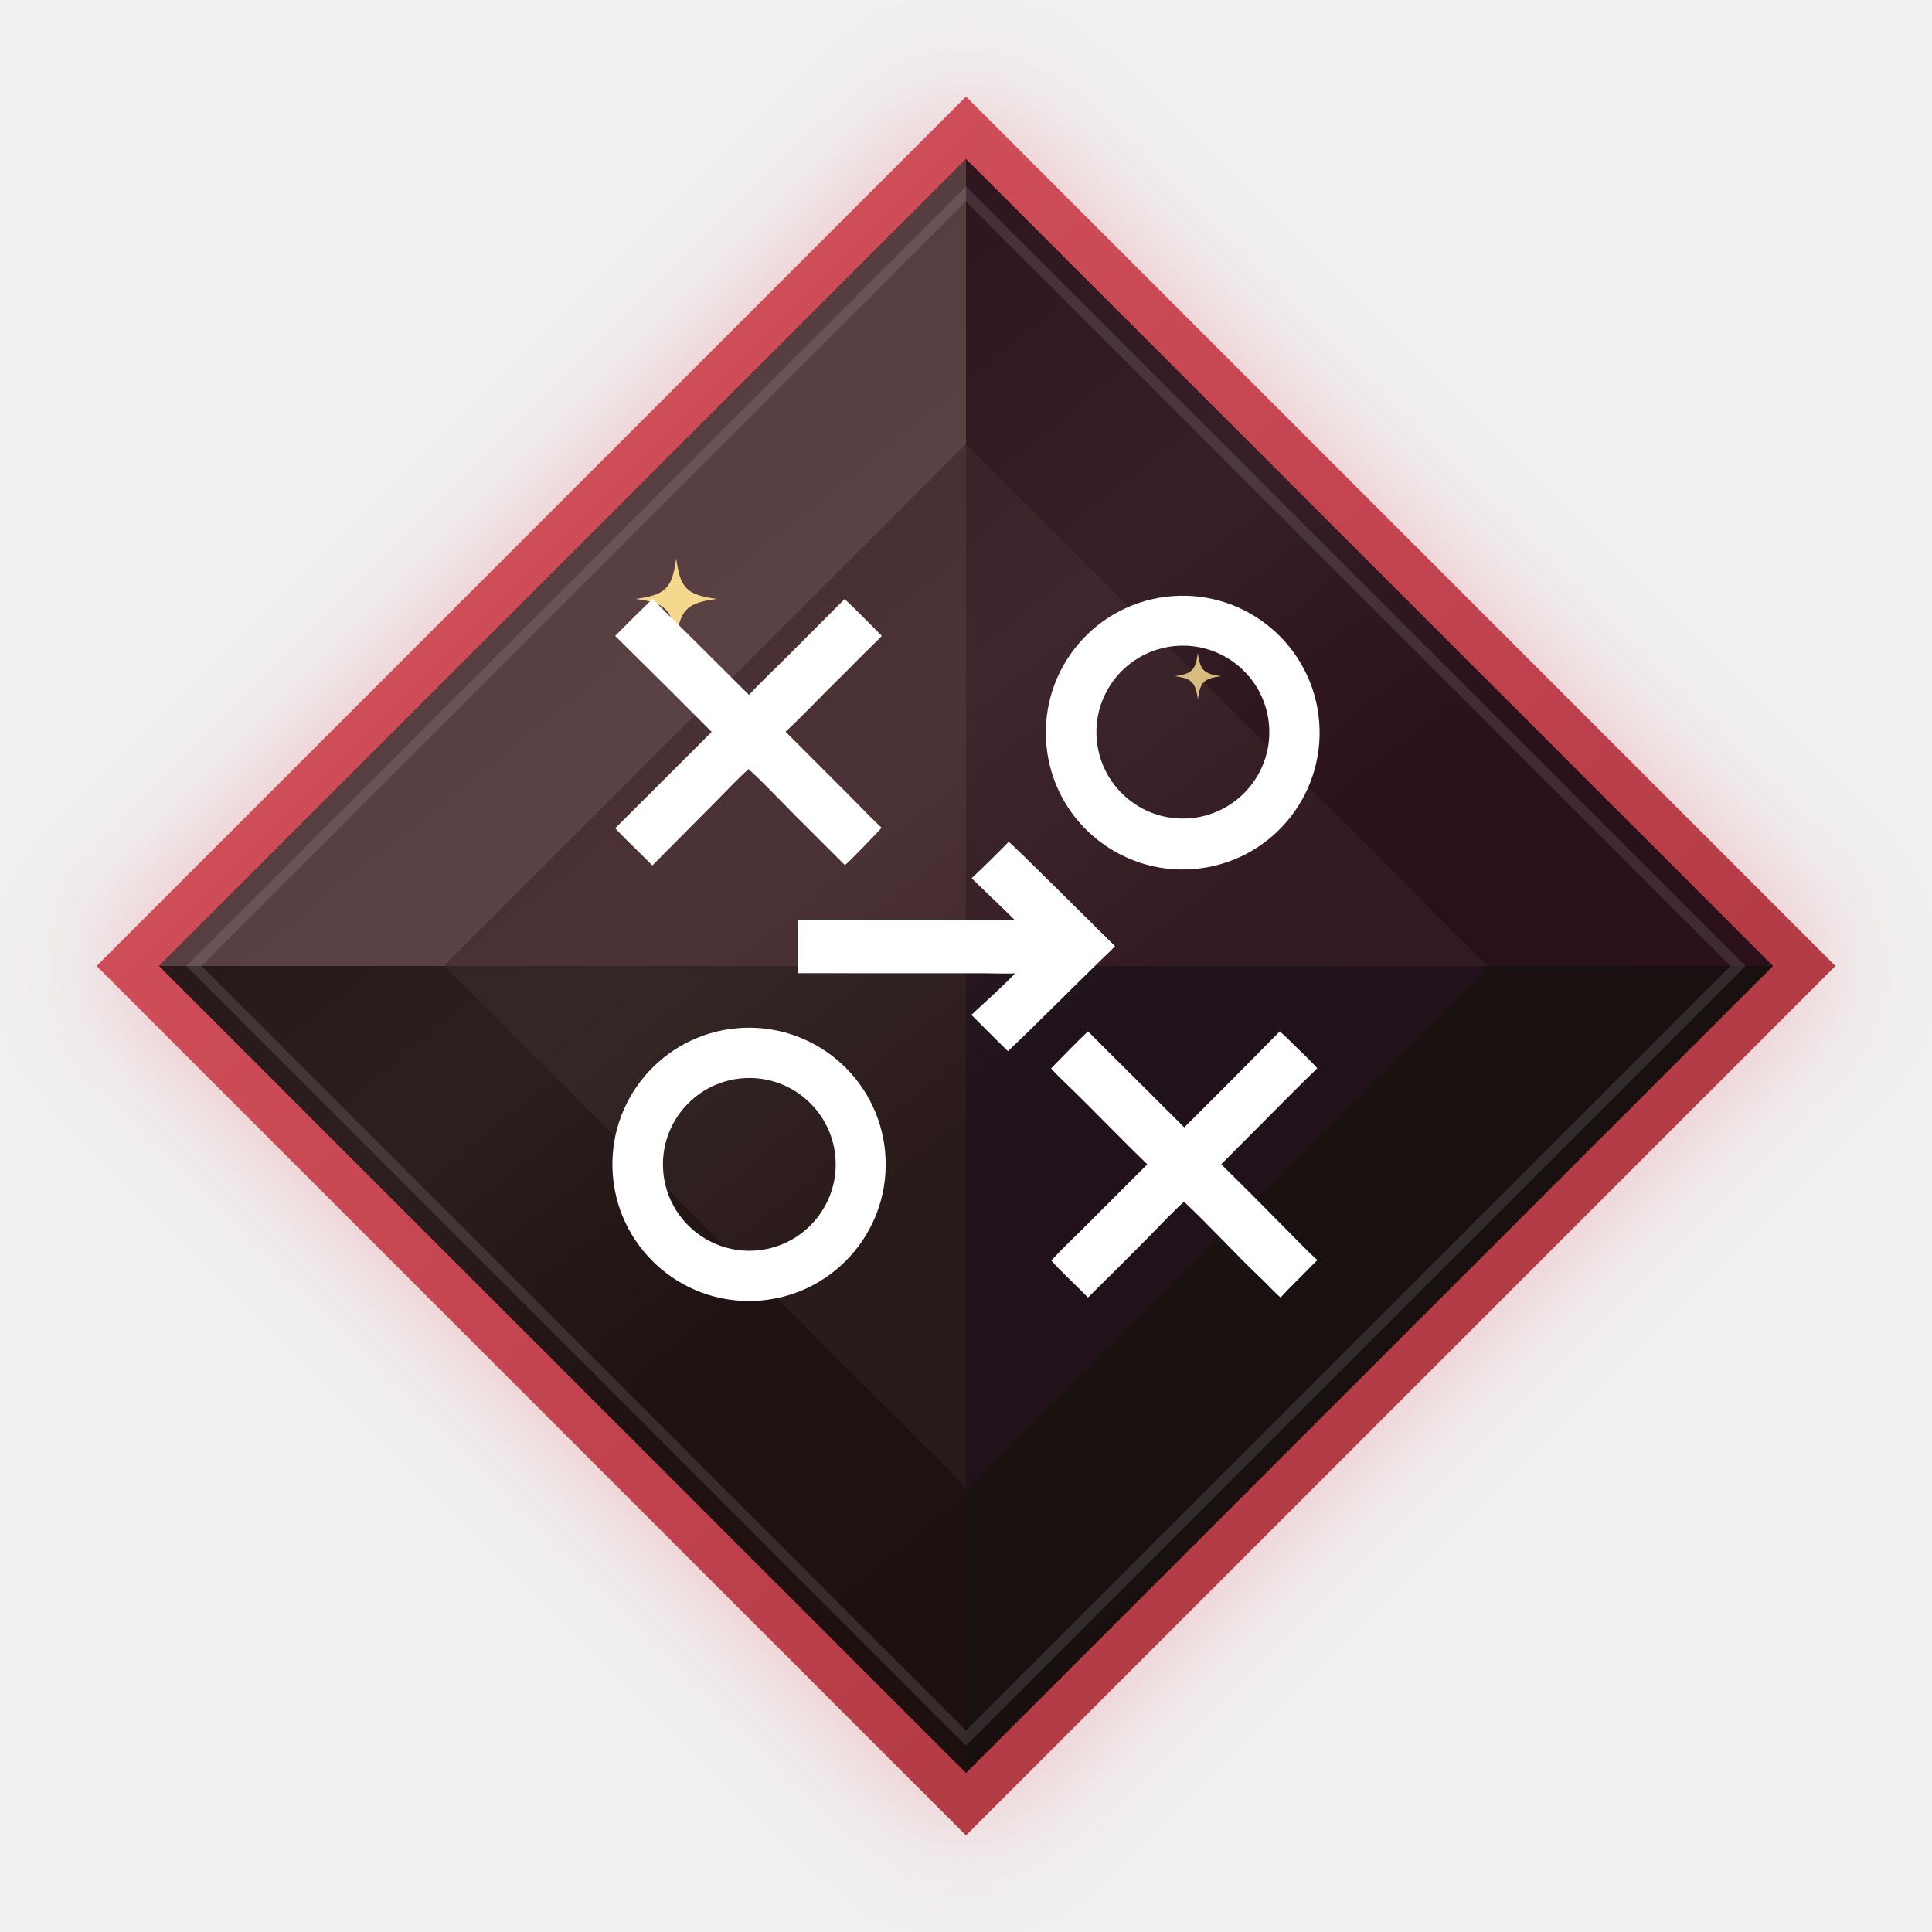
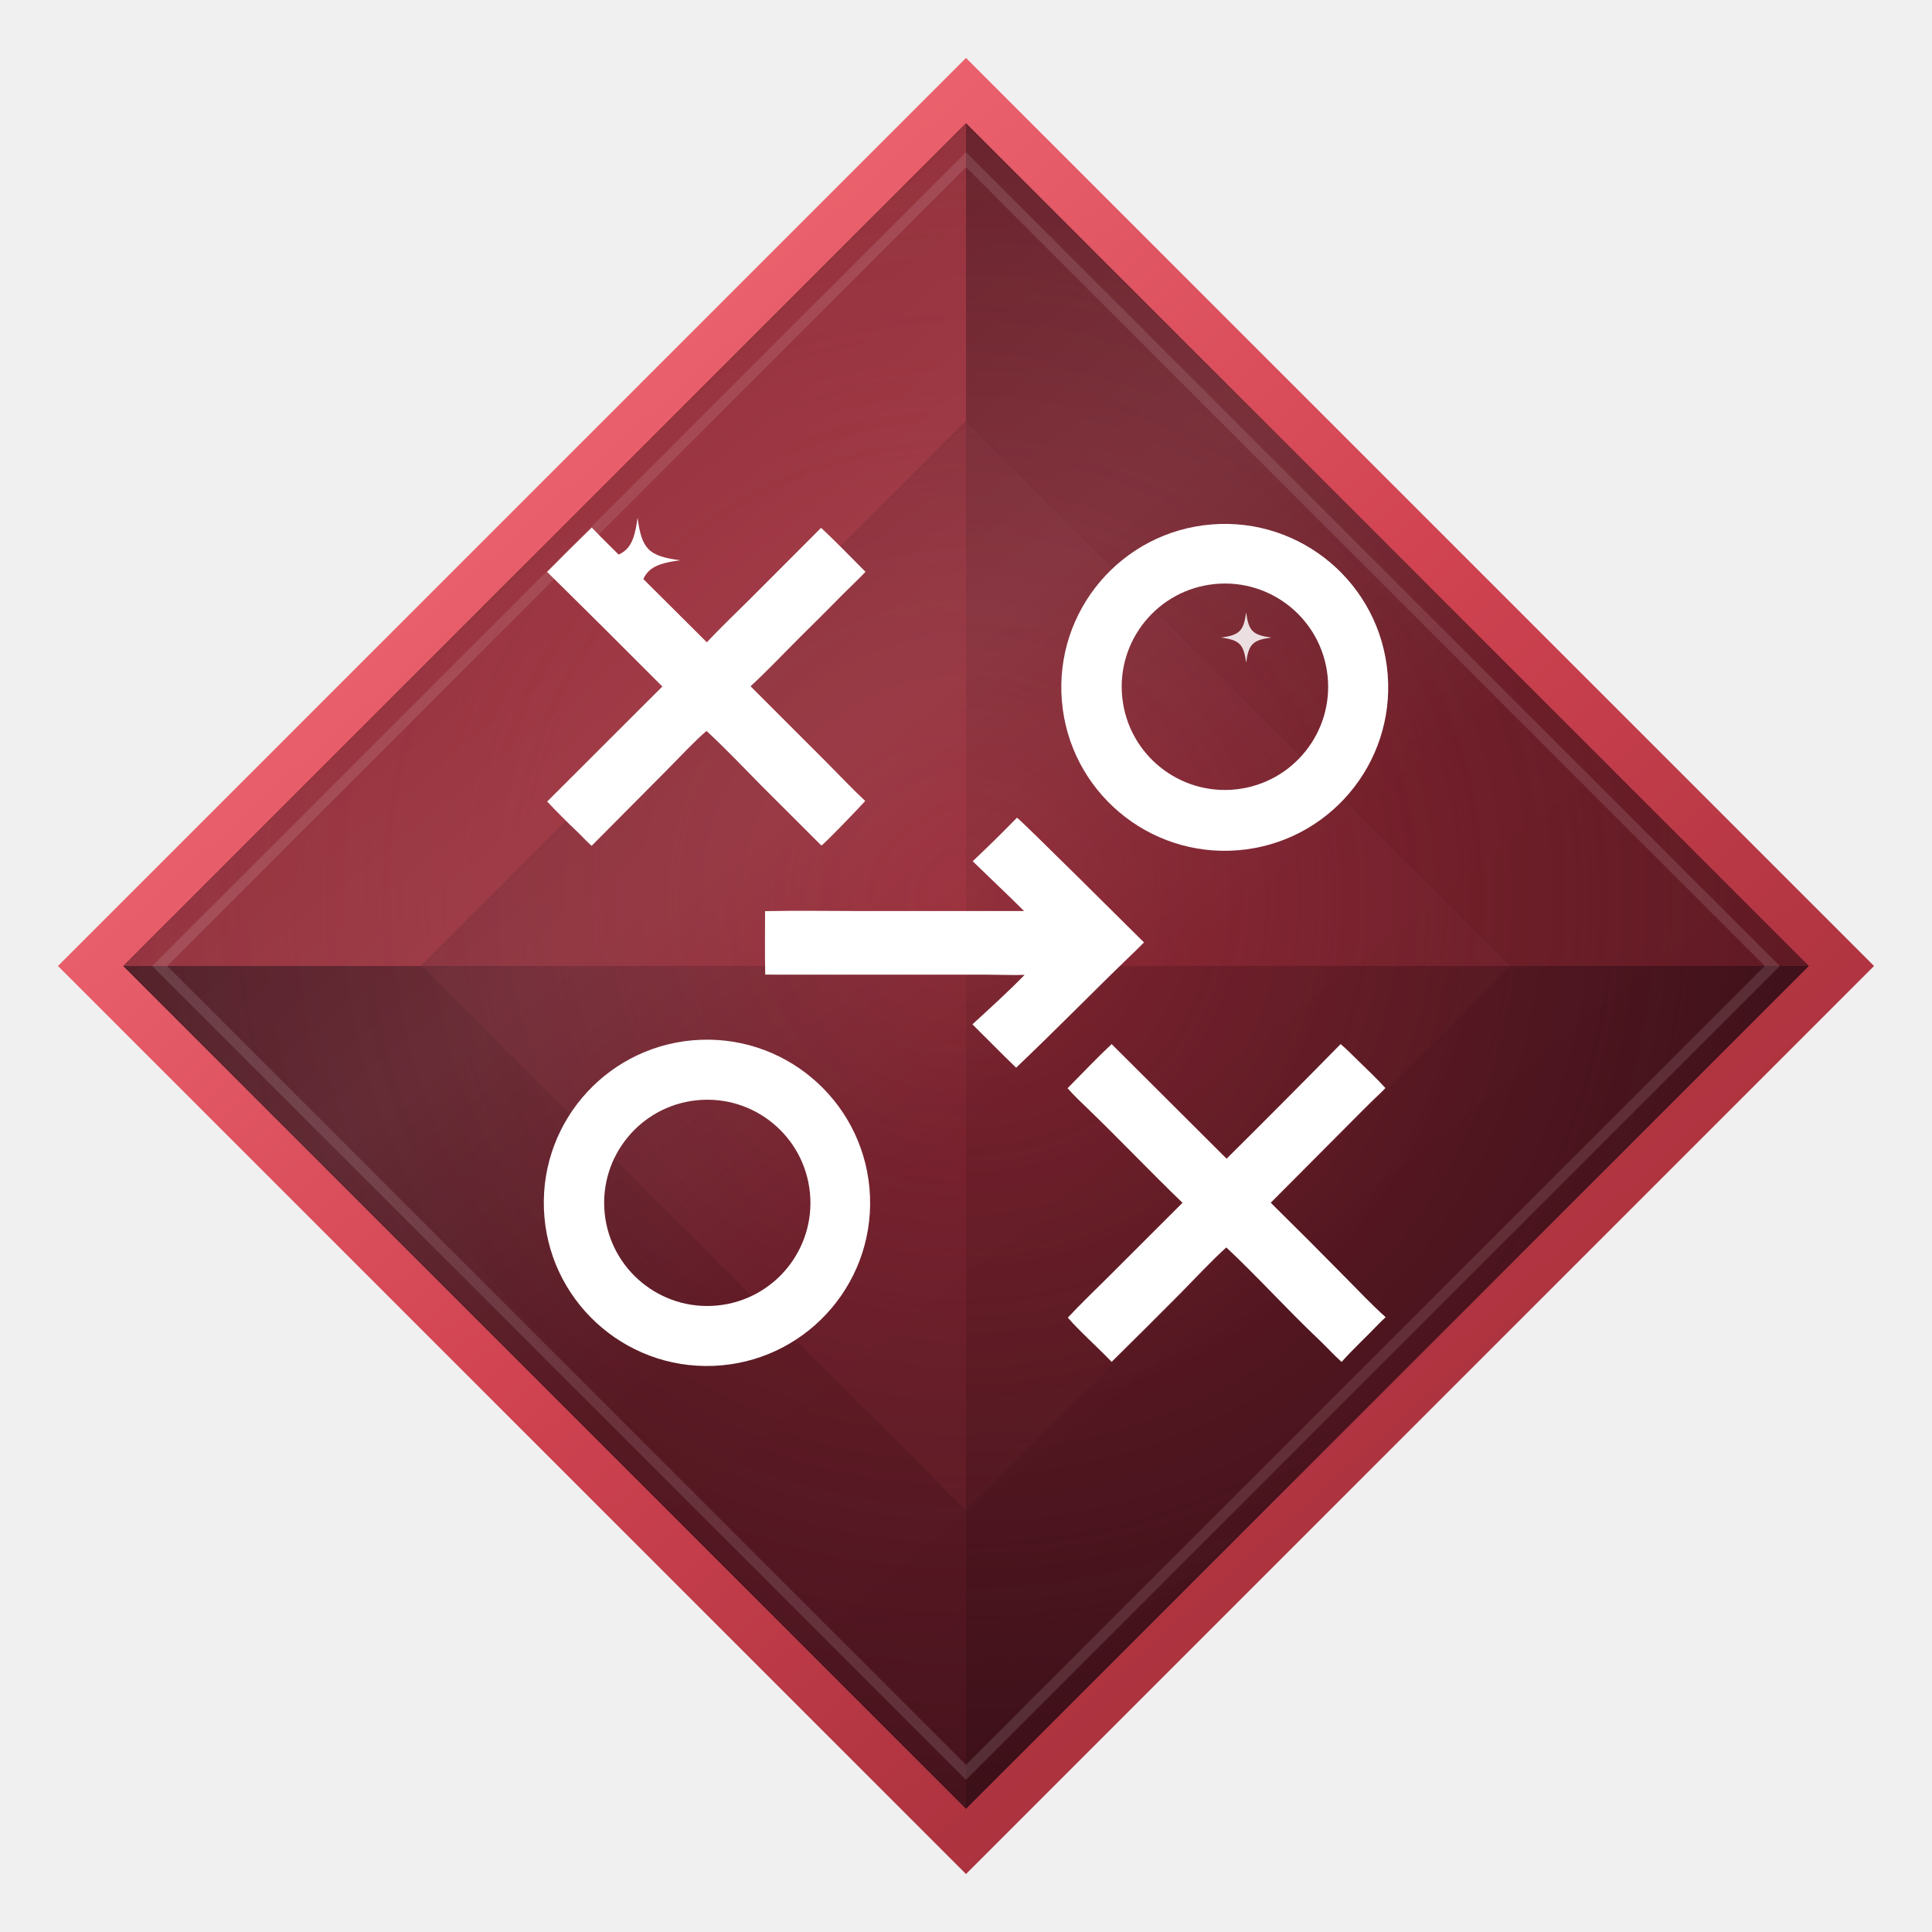
<svg xmlns="http://www.w3.org/2000/svg" viewBox="0 0 200 200" width="200" height="200" role="img" aria-label="qi">
  <defs>
-     <linearGradient id="rb_qi" x1="0" y1="0" x2="1" y2="1">
-       <stop offset="0" stop-color="#DA5660" />
-       <stop offset=".55" stop-color="#C0424E" />
-       <stop offset="1" stop-color="#A13238" />
+     <linearGradient id="rb_qi" x1=".05" y1="0" x2=".95" y2="1">
+       <stop offset="0" stop-color="#FF7A84" />
+       <stop offset=".5" stop-color="#D14351" />
+       <stop offset="1" stop-color="#8E2530" />
    </linearGradient>
    <linearGradient id="st_qi" x1=".1" y1="0" x2=".9" y2="1">
      <stop offset="0" stop-color="#fff" stop-opacity="0" />
-       <stop offset=".40" stop-color="#fff" stop-opacity=".075" />
+       <stop offset=".38" stop-color="#fff" stop-opacity=".10" />
      <stop offset=".56" stop-color="#fff" stop-opacity=".02" />
      <stop offset="1" stop-color="#fff" stop-opacity="0" />
    </linearGradient>
-     <filter id="g1_qi" x="-45%" y="-45%" width="190%" height="190%">
-       <feGaussianBlur stdDeviation="6" />
-     </filter>
-     <filter id="g2_qi" x="-60%" y="-60%" width="220%" height="220%">
-       <feGaussianBlur stdDeviation="13" />
-     </filter>
+     <radialGradient id="ig_qi" cx=".5" cy=".46" r=".55">
+       <stop offset="0" stop-color="#B22C3A" stop-opacity="0.55" />
+       <stop offset=".6" stop-color="#B22C3A" stop-opacity=".18" />
+       <stop offset="1" stop-color="#B22C3A" stop-opacity="0" />
+     </radialGradient>
    <clipPath id="cp_qi">
-       <path d="M100.00,16.48 L183.52,100.00 L100.00,183.52 L16.48,100.00 Z" />
+       <path d="M100.00,12.77 L187.23,100.00 L100.00,187.23 L12.77,100.00 Z" />
    </clipPath>
    <mask id="pk_qi" maskUnits="userSpaceOnUse" x="0" y="0" width="200" height="200">
-       <g transform="translate(57.534,55.712) scale(0.100277)">
+       <g transform="translate(49.296,47.121) scale(0.119729)">
        <path fill="#fff" d="M 635.923,59.87 C 713.605,53.644 781.666,111.48 788.055,189.149 C 794.445,266.818 736.751,334.999 659.096,341.552 C 581.21,348.123 512.782,290.221 506.373,212.322 C 499.965,134.422 558.01,66.116 635.923,59.87 Z" />
        <path fill="#000" d="M 638.511,111.407 C 687.299,106.545 730.872,141.952 736.096,190.703 C 741.319,239.453 706.236,283.288 657.526,288.873 C 608.302,294.517 563.903,258.983 558.624,209.719 C 553.346,160.454 589.208,116.32 638.511,111.407 Z" />
        <path fill="#fff" d="M 194.305,505.451 C 272.101,502.573 337.524,563.256 340.493,641.049 C 343.461,718.842 282.853,784.335 205.064,787.393 C 127.148,790.457 61.524,729.728 58.55,651.808 C 55.577,573.888 116.382,508.335 194.305,505.451 Z" />
        <path fill="#000" d="M 191.26,557.687 C 240.238,552.973 283.778,588.822 288.553,637.794 C 293.328,686.766 257.533,730.351 208.567,735.186 C 159.515,740.031 115.837,704.159 111.054,655.101 C 106.27,606.043 142.196,562.409 191.26,557.687 Z" />
        <path fill="#fff" d="M 99.915,62.601 C 111.219,74.385 123.368,86.018 134.96,97.586 L 199.42,161.775 C 210.698,149.668 226.242,134.808 238.114,122.999 L 298.168,62.839 C 310.159,73.827 324.807,89.097 336.597,100.849 C 330.051,107.716 323.323,114.008 316.641,120.685 C 304.545,132.981 292.349,145.178 280.055,157.275 C 266.637,170.627 250.998,187.182 237.216,199.803 L 302.766,265.367 C 313.51,276.116 325.354,288.721 336.355,298.957 C 332.194,303.709 300.843,336.452 298.423,337.467 L 246.709,285.846 C 231.996,270.941 214.34,252.369 199.113,238.423 C 189.975,246.069 173.413,263.658 164.67,272.458 L 99.773,337.785 C 95.227,333.683 91.155,329.138 86.753,324.95 C 77.955,316.581 69.685,308.307 61.358,299.468 L 160.949,200.007 C 127.912,166.795 94.698,133.761 61.308,100.904 C 74.034,87.994 86.904,75.225 99.915,62.601 Z" />
        <path fill="#fff" d="M 549.402,509.168 L 648.801,608.251 C 681.881,575.439 714.747,542.413 747.397,509.174 C 752.898,513.774 757.602,518.752 762.753,523.722 C 770.762,531.452 778.609,538.957 786.123,547.169 C 783.353,550.258 778.215,554.914 775.072,557.969 C 769.219,563.695 763.42,569.475 757.674,575.308 L 686.964,646.334 C 708.79,667.823 730.443,689.487 751.921,711.324 C 763.156,722.626 774.473,734.713 786.333,745.287 C 783.965,747.461 781.605,749.733 779.386,752.059 C 769.197,762.736 758.027,772.964 748.24,783.983 C 741.898,778.389 734.443,770.196 728.072,764.167 C 701.098,738.644 675.594,710.302 648.553,684.991 C 636.421,695.83 621.25,712.144 609.585,723.947 C 589.634,744.049 569.574,764.043 549.407,783.928 C 538.645,772.567 520.754,756.549 511.544,745.691 C 522.169,734.152 535.709,721.287 546.993,710.017 L 610.69,646.385 C 583.088,619.842 556.586,591.858 529.026,565.25 C 523.1,559.528 516.697,553.537 511.319,547.337 C 522.999,535.444 537.379,520.429 549.402,509.168 Z" />
        <path fill="#fff" d="M 467.538,313.443 C 470.033,314.407 567.726,411.801 577.399,421.271 C 573.053,425.768 568.358,430.176 563.846,434.538 C 531.374,465.927 499.572,498.503 466.83,529.58 C 454.185,517.435 441.585,504.46 429.055,492.086 C 443.09,479.188 461.087,462.908 474.143,449.327 C 465.129,449.689 451.623,449.161 442.08,449.16 L 249.895,449.116 C 249.498,431.106 249.76,412.313 249.761,394.245 C 277.174,393.635 306.308,394.124 333.898,394.144 L 473.697,394.128 C 459.088,379.52 444.053,365.488 429.279,351.073 C 442.305,338.81 455.061,326.263 467.538,313.443 Z" />
      </g>
    </mask>
  </defs>
-   <path d="M100.00,10.00 L190.00,100.00 L100.00,190.00 L10.00,100.00 Z" fill="#E63946" opacity=".28" filter="url(#g1_qi)" />
-   <path d="M100.00,10.00 L190.00,100.00 L100.00,190.00 L10.00,100.00 Z" fill="url(#rb_qi)" />
-   <path d="M100.00,16.48 L183.52,100.00 L100.00,183.52 L16.48,100.00 Z" fill="#1A0E11" />
+   <path d="M100.00,6.00 L194.00,100.00 L100.00,194.00 L6.00,100.00 Z" fill="url(#rb_qi)" />
+   <path d="M100.00,12.77 L187.23,100.00 L100.00,187.23 L12.77,100.00 Z" fill="#1A0E11" />
  <g clip-path="url(#cp_qi)">
-     <path d="M100.00,46.00 L46.00,100.00 L16.48,100.00 L100.00,16.48 Z" fill="#4F3538" />
-     <path d="M100.00,46.00 L154.00,100.00 L183.52,100.00 L100.00,16.48 Z" fill="#260D16" />
-     <path d="M100.00,154.00 L46.00,100.00 L16.48,100.00 L100.00,183.52 Z" fill="#1C0D0D" />
-     <path d="M100.00,154.00 L154.00,100.00 L183.52,100.00 L100.00,183.52 Z" fill="#160D0D" />
-     <path d="M100.00,100.00 L46.00,100.00 L100.00,46.00 Z" fill="#3D2226" />
-     <path d="M100.00,100.00 L154.00,100.00 L100.00,46.00 Z" fill="#2E161C" />
-     <path d="M100.00,100.00 L46.00,100.00 L100.00,154.00 Z" fill="#261616" />
-     <path d="M100.00,100.00 L154.00,100.00 L100.00,154.00 Z" fill="#1C0D16" />
-     <path d="M100.00,20.08 L179.92,100.00 L100.00,179.92 L20.08,100.00 Z" fill="none" stroke="#fff" stroke-opacity=".11" stroke-width="1.1" />
-     <path d="M100.00,16.48 L183.52,100.00 L100.00,183.52 L16.48,100.00 Z" fill="url(#st_qi)" />
+     <path d="M100.00,43.60 L43.60,100.00 L12.77,100.00 L100.00,12.77 Z" fill="#8C2733" />
+     <path d="M100.00,43.60 L156.40,100.00 L187.23,100.00 L100.00,12.77 Z" fill="#5A1620" />
+     <path d="M100.00,156.40 L43.60,100.00 L12.77,100.00 L100.00,187.23 Z" fill="#43101A" />
+     <path d="M100.00,156.40 L156.40,100.00 L187.23,100.00 L100.00,187.23 Z" fill="#380D16" />
+     <path d="M100.00,100.00 L43.60,100.00 L100.00,43.60 Z" fill="#75202C" />
+     <path d="M100.00,100.00 L156.40,100.00 L100.00,43.60 Z" fill="#5E1A25" />
+     <path d="M100.00,100.00 L43.60,100.00 L100.00,156.40 Z" fill="#4E1520" />
+     <path d="M100.00,100.00 L156.40,100.00 L100.00,156.40 Z" fill="#3E1019" />
+     <path d="M100.00,16.53 L183.47,100.00 L100.00,183.47 L16.53,100.00 Z" fill="none" stroke="#fff" stroke-opacity=".13" stroke-width="1.1" />
+     <path d="M100.00,12.77 L187.23,100.00 L100.00,187.23 L12.77,100.00 Z" fill="url(#ig_qi)" />
+     <path d="M100.00,12.77 L187.23,100.00 L100.00,187.23 L12.77,100.00 Z" fill="url(#st_qi)" />
  </g>
-   <path d="M70.00,57.80 C70.42,60.91 71.09,61.58 74.20,62.00 C71.09,62.42 70.42,63.09 70.00,66.20 C69.58,63.09 68.91,62.42 65.80,62.00 C68.91,61.58 69.58,60.91 70.00,57.80 Z" fill="#F5D78E" />
-   <path d="M124.00,67.60 C124.24,69.38 124.62,69.76 126.40,70.00 C124.62,70.24 124.24,70.62 124.00,72.40 C123.76,70.62 123.38,70.24 121.60,70.00 C123.38,69.76 123.76,69.38 124.00,67.60 Z" fill="#F5D78E" opacity=".85" />
+   <path d="M66.00,53.60 C66.44,56.86 67.14,57.56 70.40,58.00 C67.14,58.44 66.44,59.14 66.00,62.40 C65.56,59.14 64.86,58.44 61.60,58.00 C64.86,57.56 65.56,56.86 66.00,53.60 Z" fill="#FFFFFF" />
+   <path d="M129.00,63.40 C129.26,65.32 129.68,65.74 131.60,66.00 C129.68,66.26 129.26,66.68 129.00,68.60 C128.74,66.68 128.32,66.26 126.40,66.00 C128.32,65.74 128.74,65.32 129.00,63.40 Z" fill="#FFFFFF" opacity=".85" />
  <rect x="0" y="0" width="200" height="200" fill="#FFFFFF" mask="url(#pk_qi)" />
</svg>
